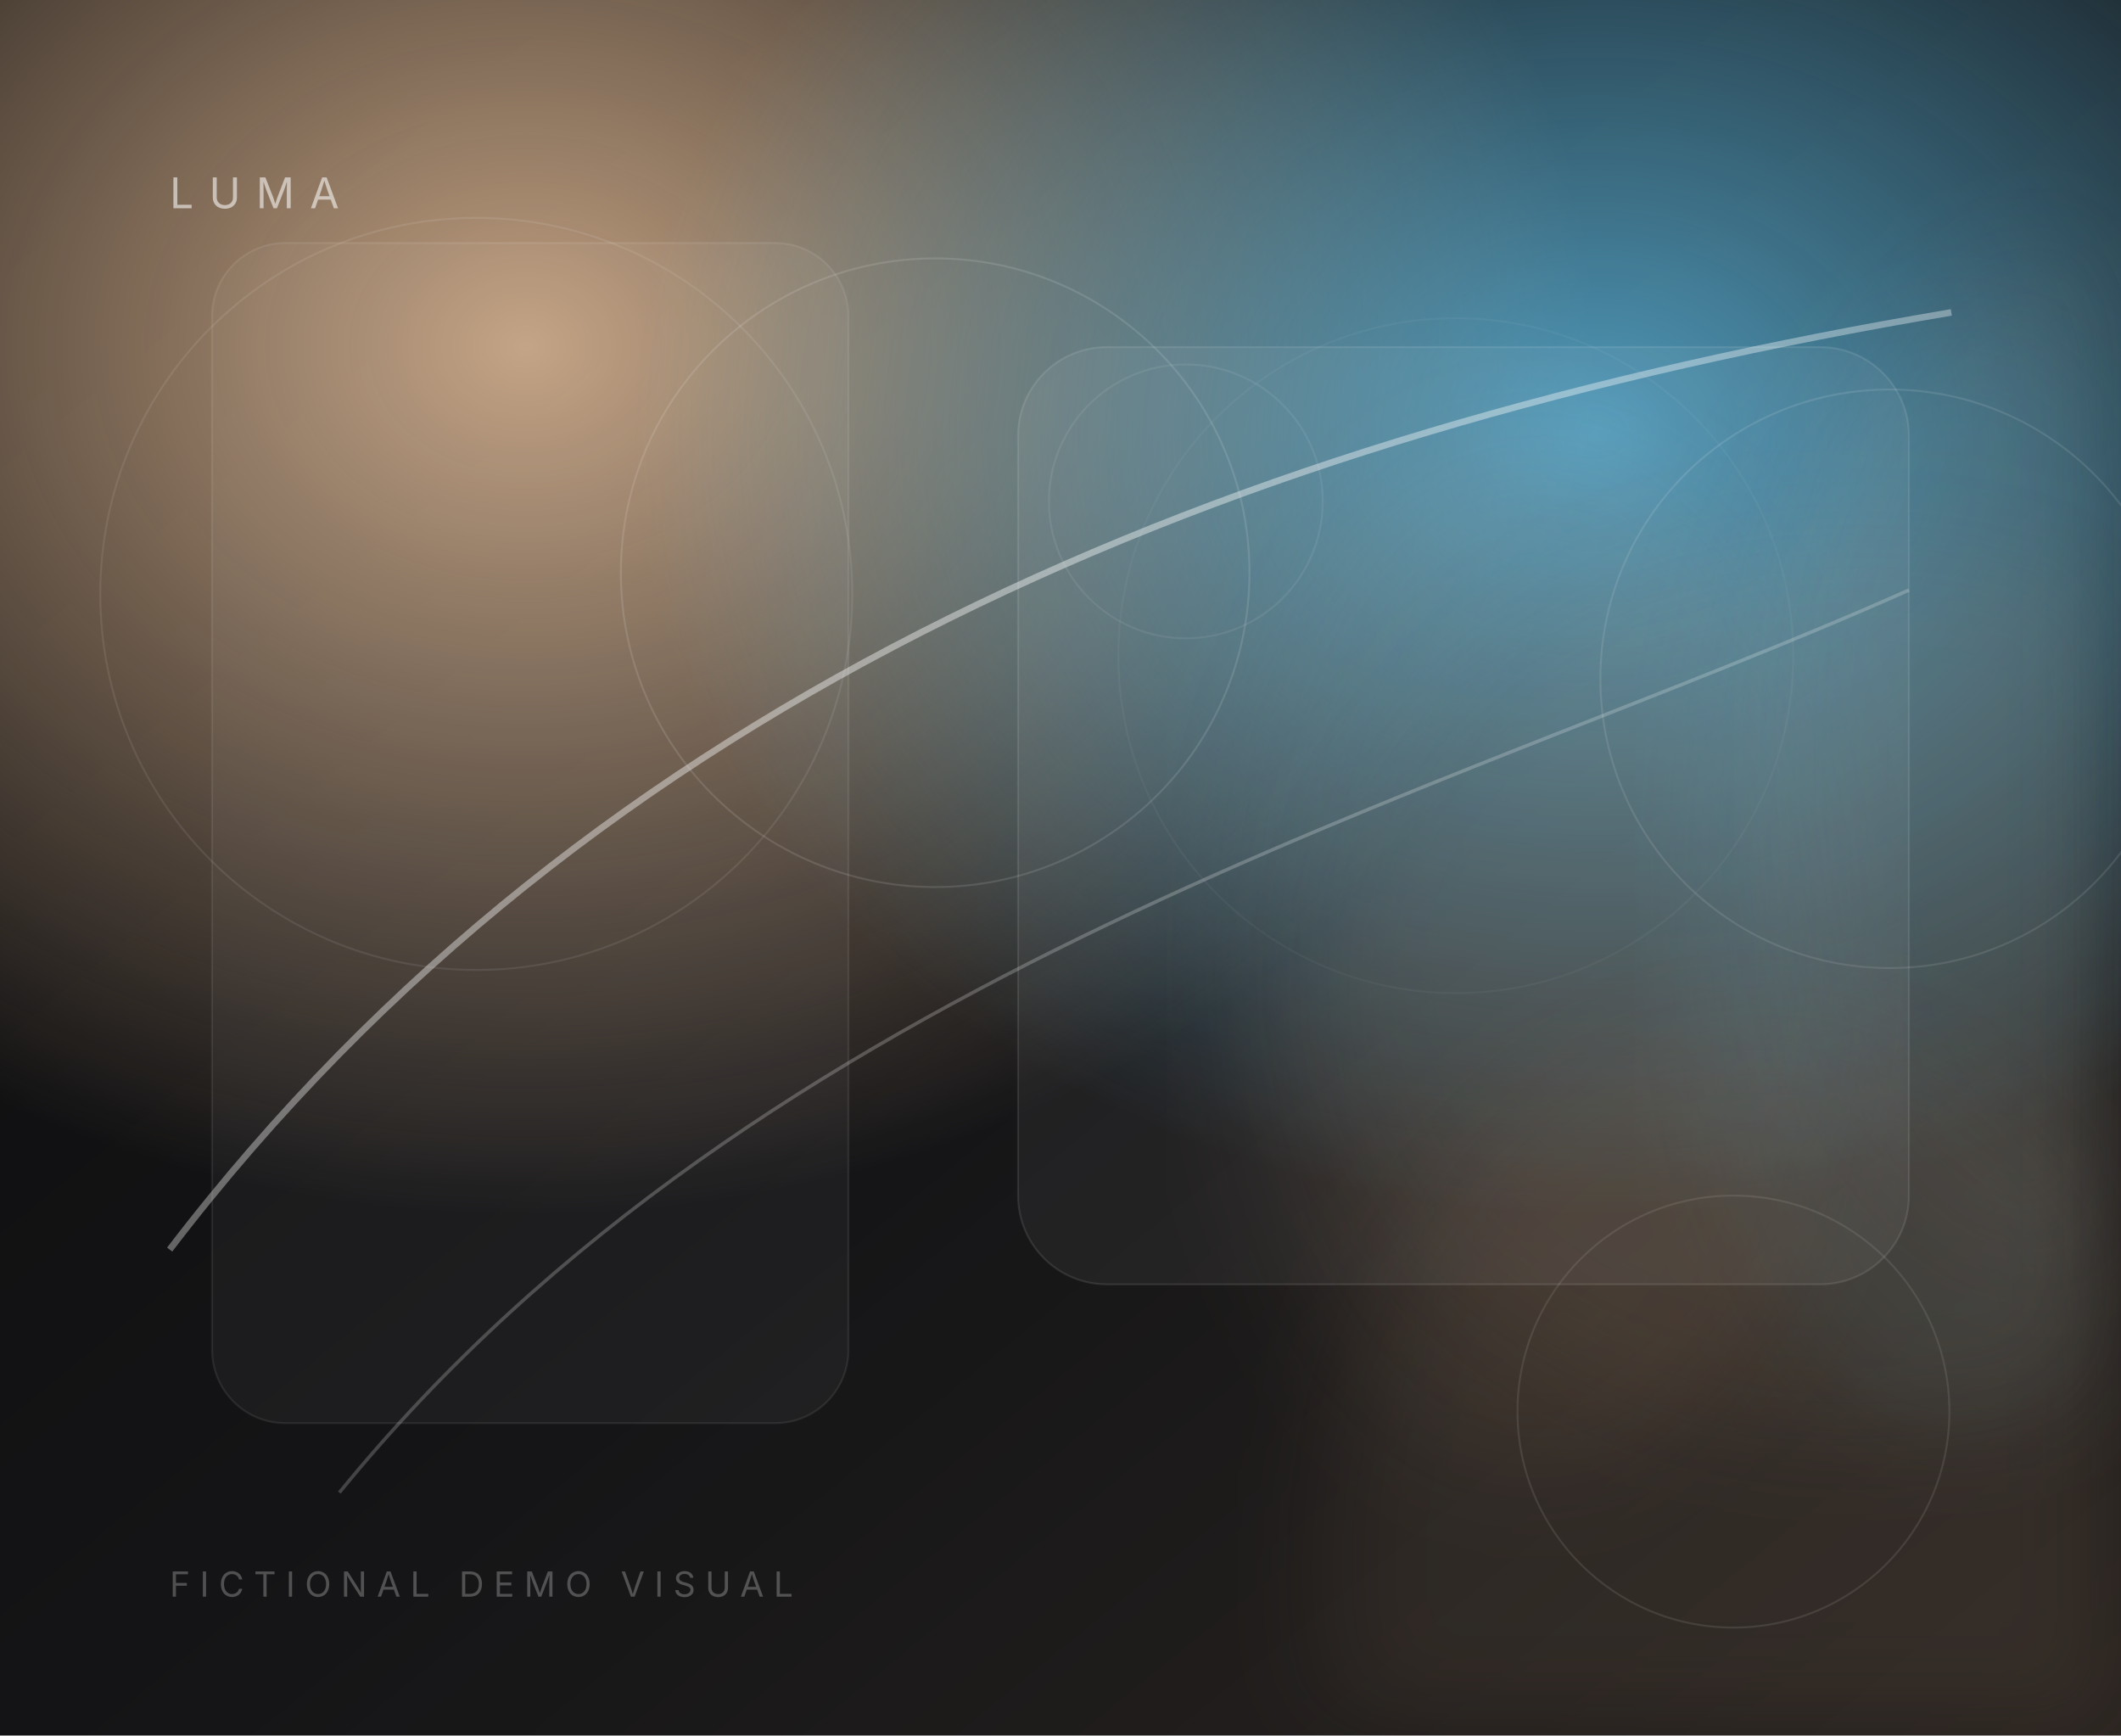
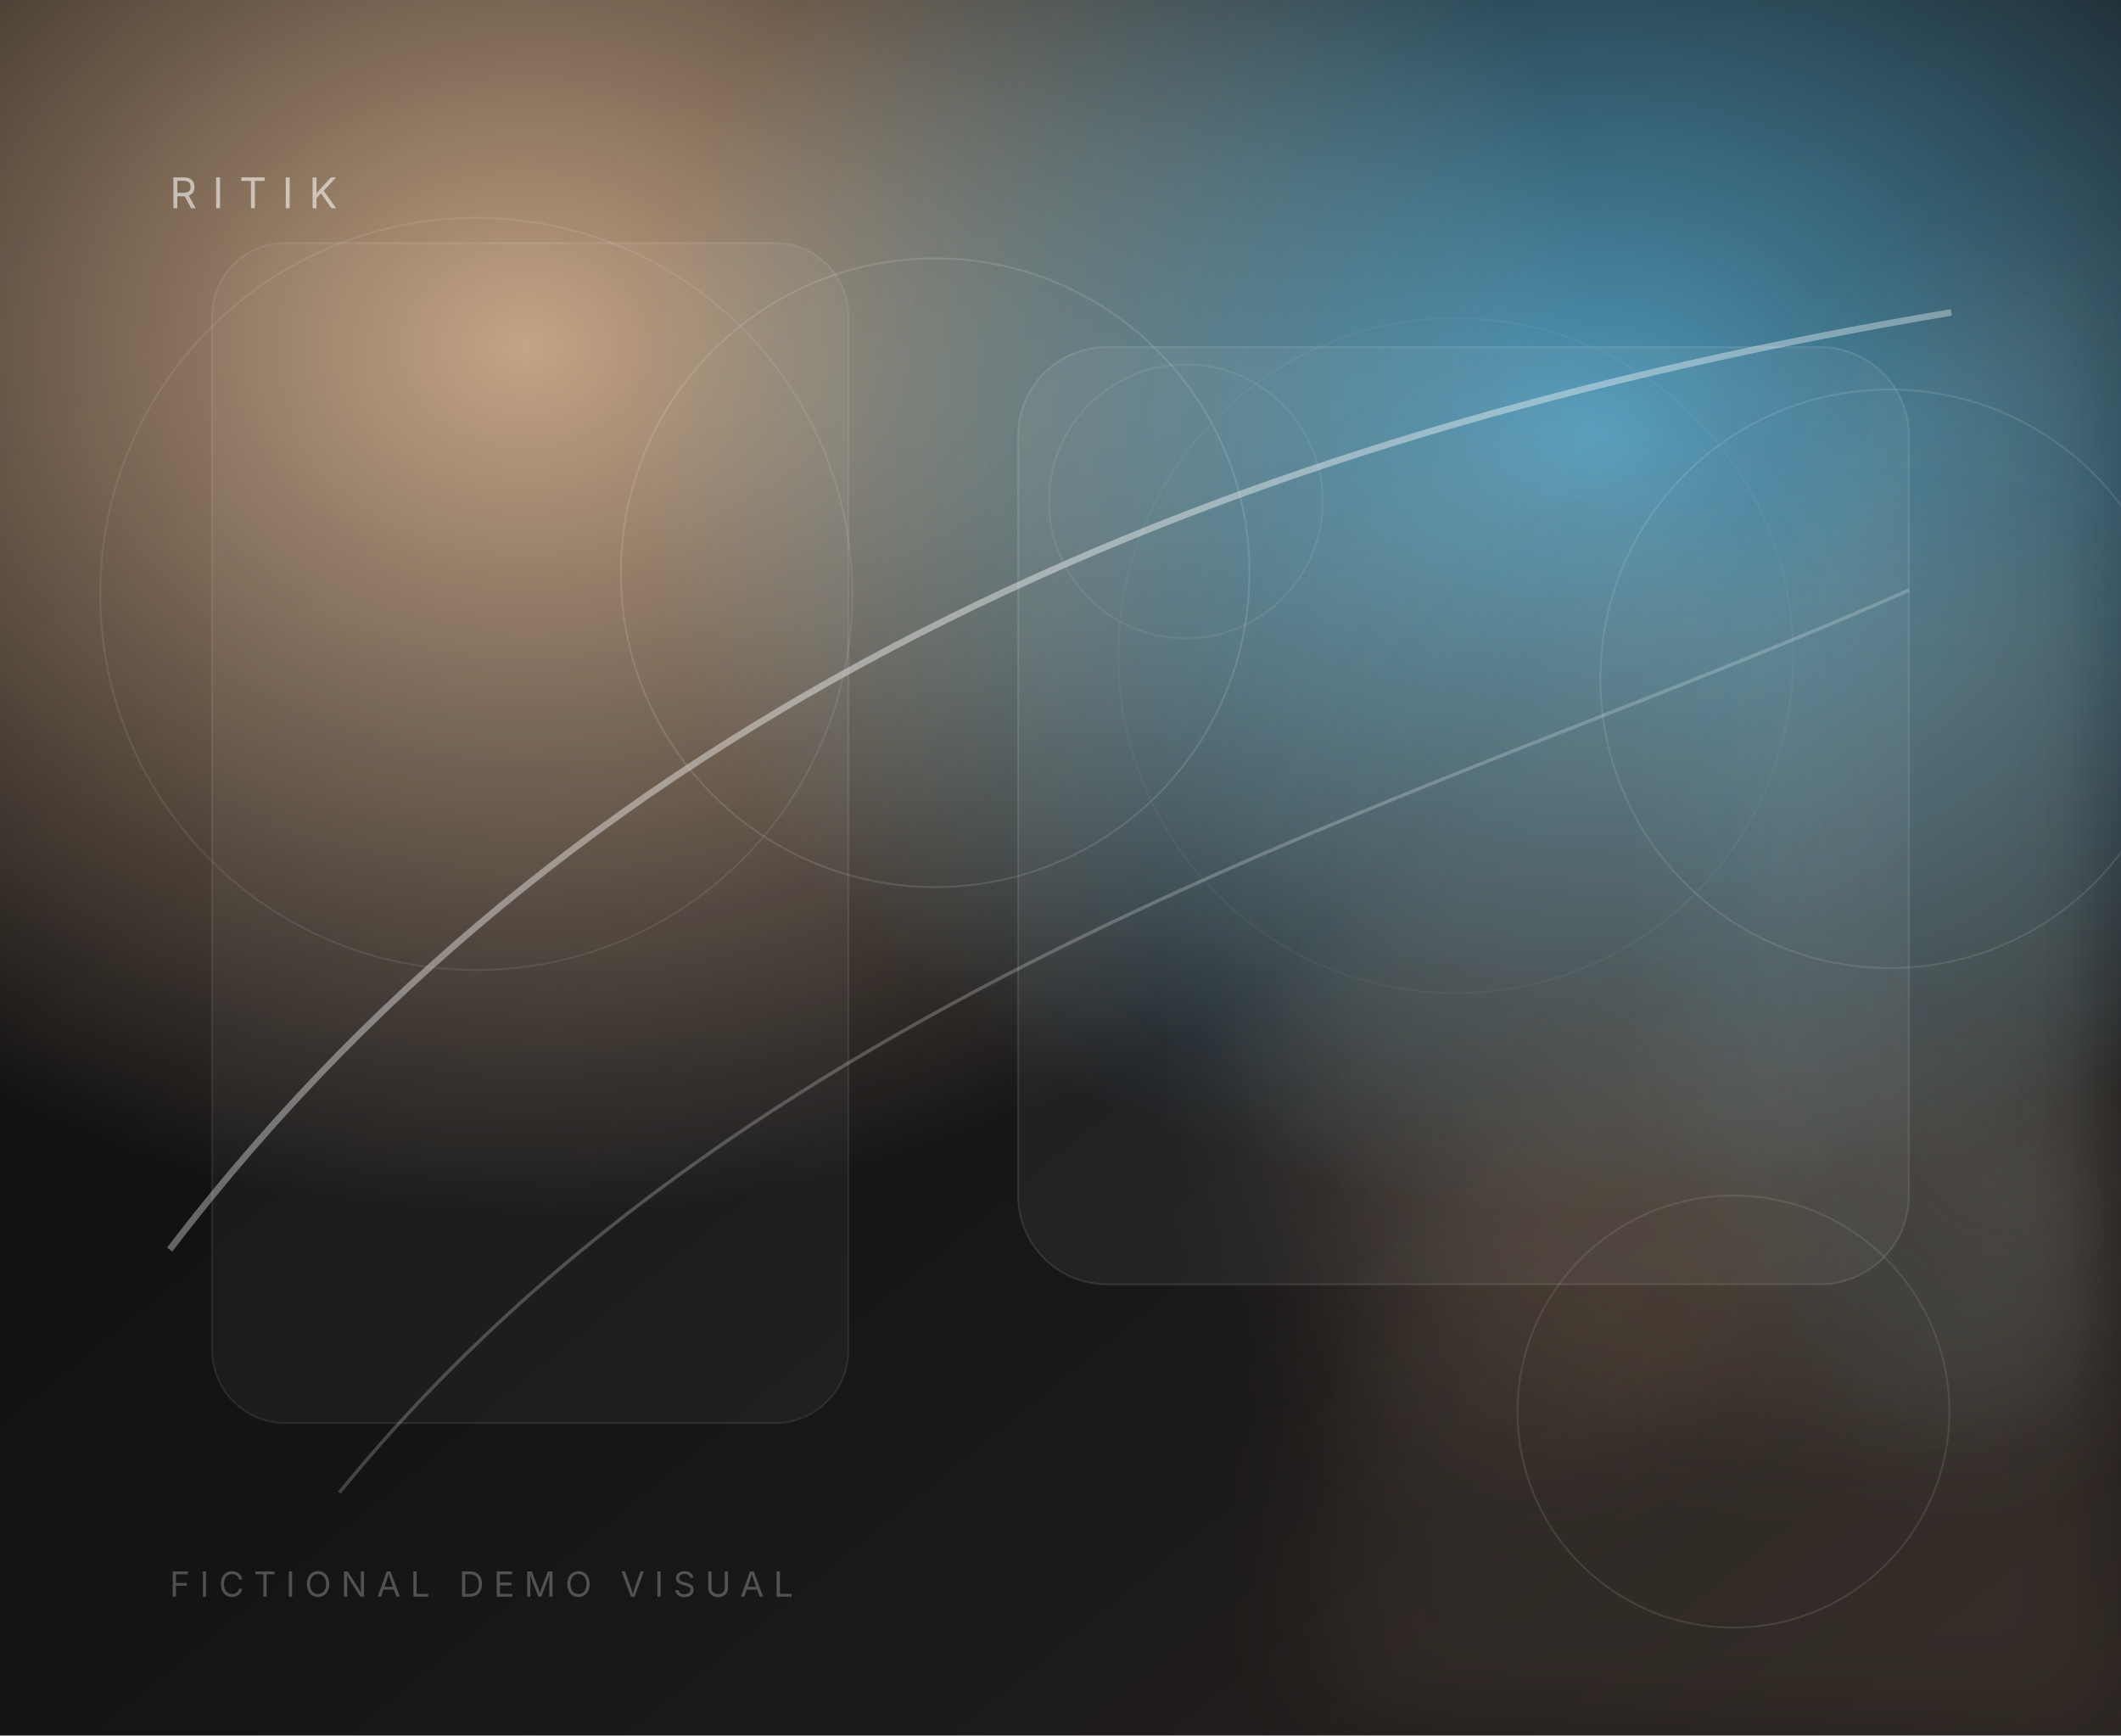
<svg xmlns="http://www.w3.org/2000/svg" viewBox="0 0 1100 900" role="img" aria-labelledby="title desc">
  <defs>
    <linearGradient id="bg" x1="0" y1="0" x2="1" y2="1">
      <stop offset="0%" stop-color="#0b0b0c" />
      <stop offset="55%" stop-color="#151517" />
      <stop offset="100%" stop-color="#2a2420" />
    </linearGradient>
    <radialGradient id="glow1" cx="25%" cy="20%" r="50%">
      <stop offset="0%" stop-color="#d5b08d" stop-opacity="0.9" />
      <stop offset="100%" stop-color="#d5b08d" stop-opacity="0" />
    </radialGradient>
    <radialGradient id="glow2" cx="75%" cy="25%" r="45%">
      <stop offset="0%" stop-color="#69d2ff" stop-opacity="0.7" />
      <stop offset="100%" stop-color="#69d2ff" stop-opacity="0" />
    </radialGradient>
    <linearGradient id="line" x1="0" y1="0" x2="1" y2="1">
      <stop offset="0%" stop-color="#fff" stop-opacity="0.85" />
      <stop offset="100%" stop-color="#fff" stop-opacity="0.08" />
    </linearGradient>
    <filter id="blur">
      <feGaussianBlur stdDeviation="28" />
    </filter>
  </defs>
  <rect width="100%" height="100%" fill="url(#bg)" />
  <rect width="100%" height="100%" fill="url(#glow1)" />
  <rect width="100%" height="100%" fill="url(#glow2)" />
  <circle cx="485" cy="297" r="163" fill="none" stroke="rgba(255,255,255,0.119)" />
  <circle cx="980" cy="352" r="150" fill="none" stroke="rgba(255,255,255,0.11)" />
  <circle cx="247" cy="308" r="195" fill="none" stroke="rgba(255,255,255,0.085)" />
  <circle cx="899" cy="732" r="112" fill="none" stroke="rgba(255,255,255,0.102)" />
  <circle cx="615" cy="260" r="71" fill="none" stroke="rgba(255,255,255,0.072)" />
  <circle cx="755" cy="340" r="175" fill="none" stroke="rgba(255,255,255,0.041)" />
  <ellipse cx="796" cy="497" rx="159" ry="266" fill="#d5b08d" opacity="0.08" filter="url(#blur)" />
  <ellipse cx="1016" cy="459" rx="140" ry="281" fill="#69d2ff" opacity="0.08" filter="url(#blur)" />
  <ellipse cx="1063" cy="390" rx="136" ry="259" fill="#d5b08d" opacity="0.08" filter="url(#blur)" />
  <ellipse cx="911" cy="813" rx="224" ry="284" fill="#d5b08d" opacity="0.08" filter="url(#blur)" />
  <ellipse cx="963" cy="511" rx="279" ry="231" fill="#d5b08d" opacity="0.08" filter="url(#blur)" />
  <path d="M88.0,648.0 C 308,360.0 638.0,225.0 1012.0,162.0" fill="none" stroke="url(#line)" stroke-width="3.4" opacity="0.75" />
  <path d="M176.0,774.0 C 396.0,504 748.0,414.0 990.0,306.0" fill="none" stroke="url(#line)" stroke-width="1.8" opacity="0.44" />
  <rect x="110.0" y="126" width="330.0" height="612.0" rx="38" fill="rgba(255,255,255,0.04)" stroke="rgba(255,255,255,0.08)" />
  <rect x="528.0" y="180.0" width="462.0" height="486" rx="46" fill="rgba(255,255,255,0.05)" stroke="rgba(255,255,255,0.10)" />
  <g opacity="0.8">
-     <text x="88.0" y="108.0" fill="rgba(255,255,255,0.70)" font-family="Inter, Arial, sans-serif" font-size="22" letter-spacing="8">LUMA</text>
+     <text x="88.0" y="108.0" fill="rgba(255,255,255,0.70)" font-family="Inter, Arial, sans-serif" font-size="22" letter-spacing="8">RITIK</text>
    <text x="88.0" y="828.0" fill="rgba(255,255,255,0.32)" font-family="Inter, Arial, sans-serif" font-size="18" letter-spacing="5">FICTIONAL DEMO VISUAL</text>
  </g>
</svg>
